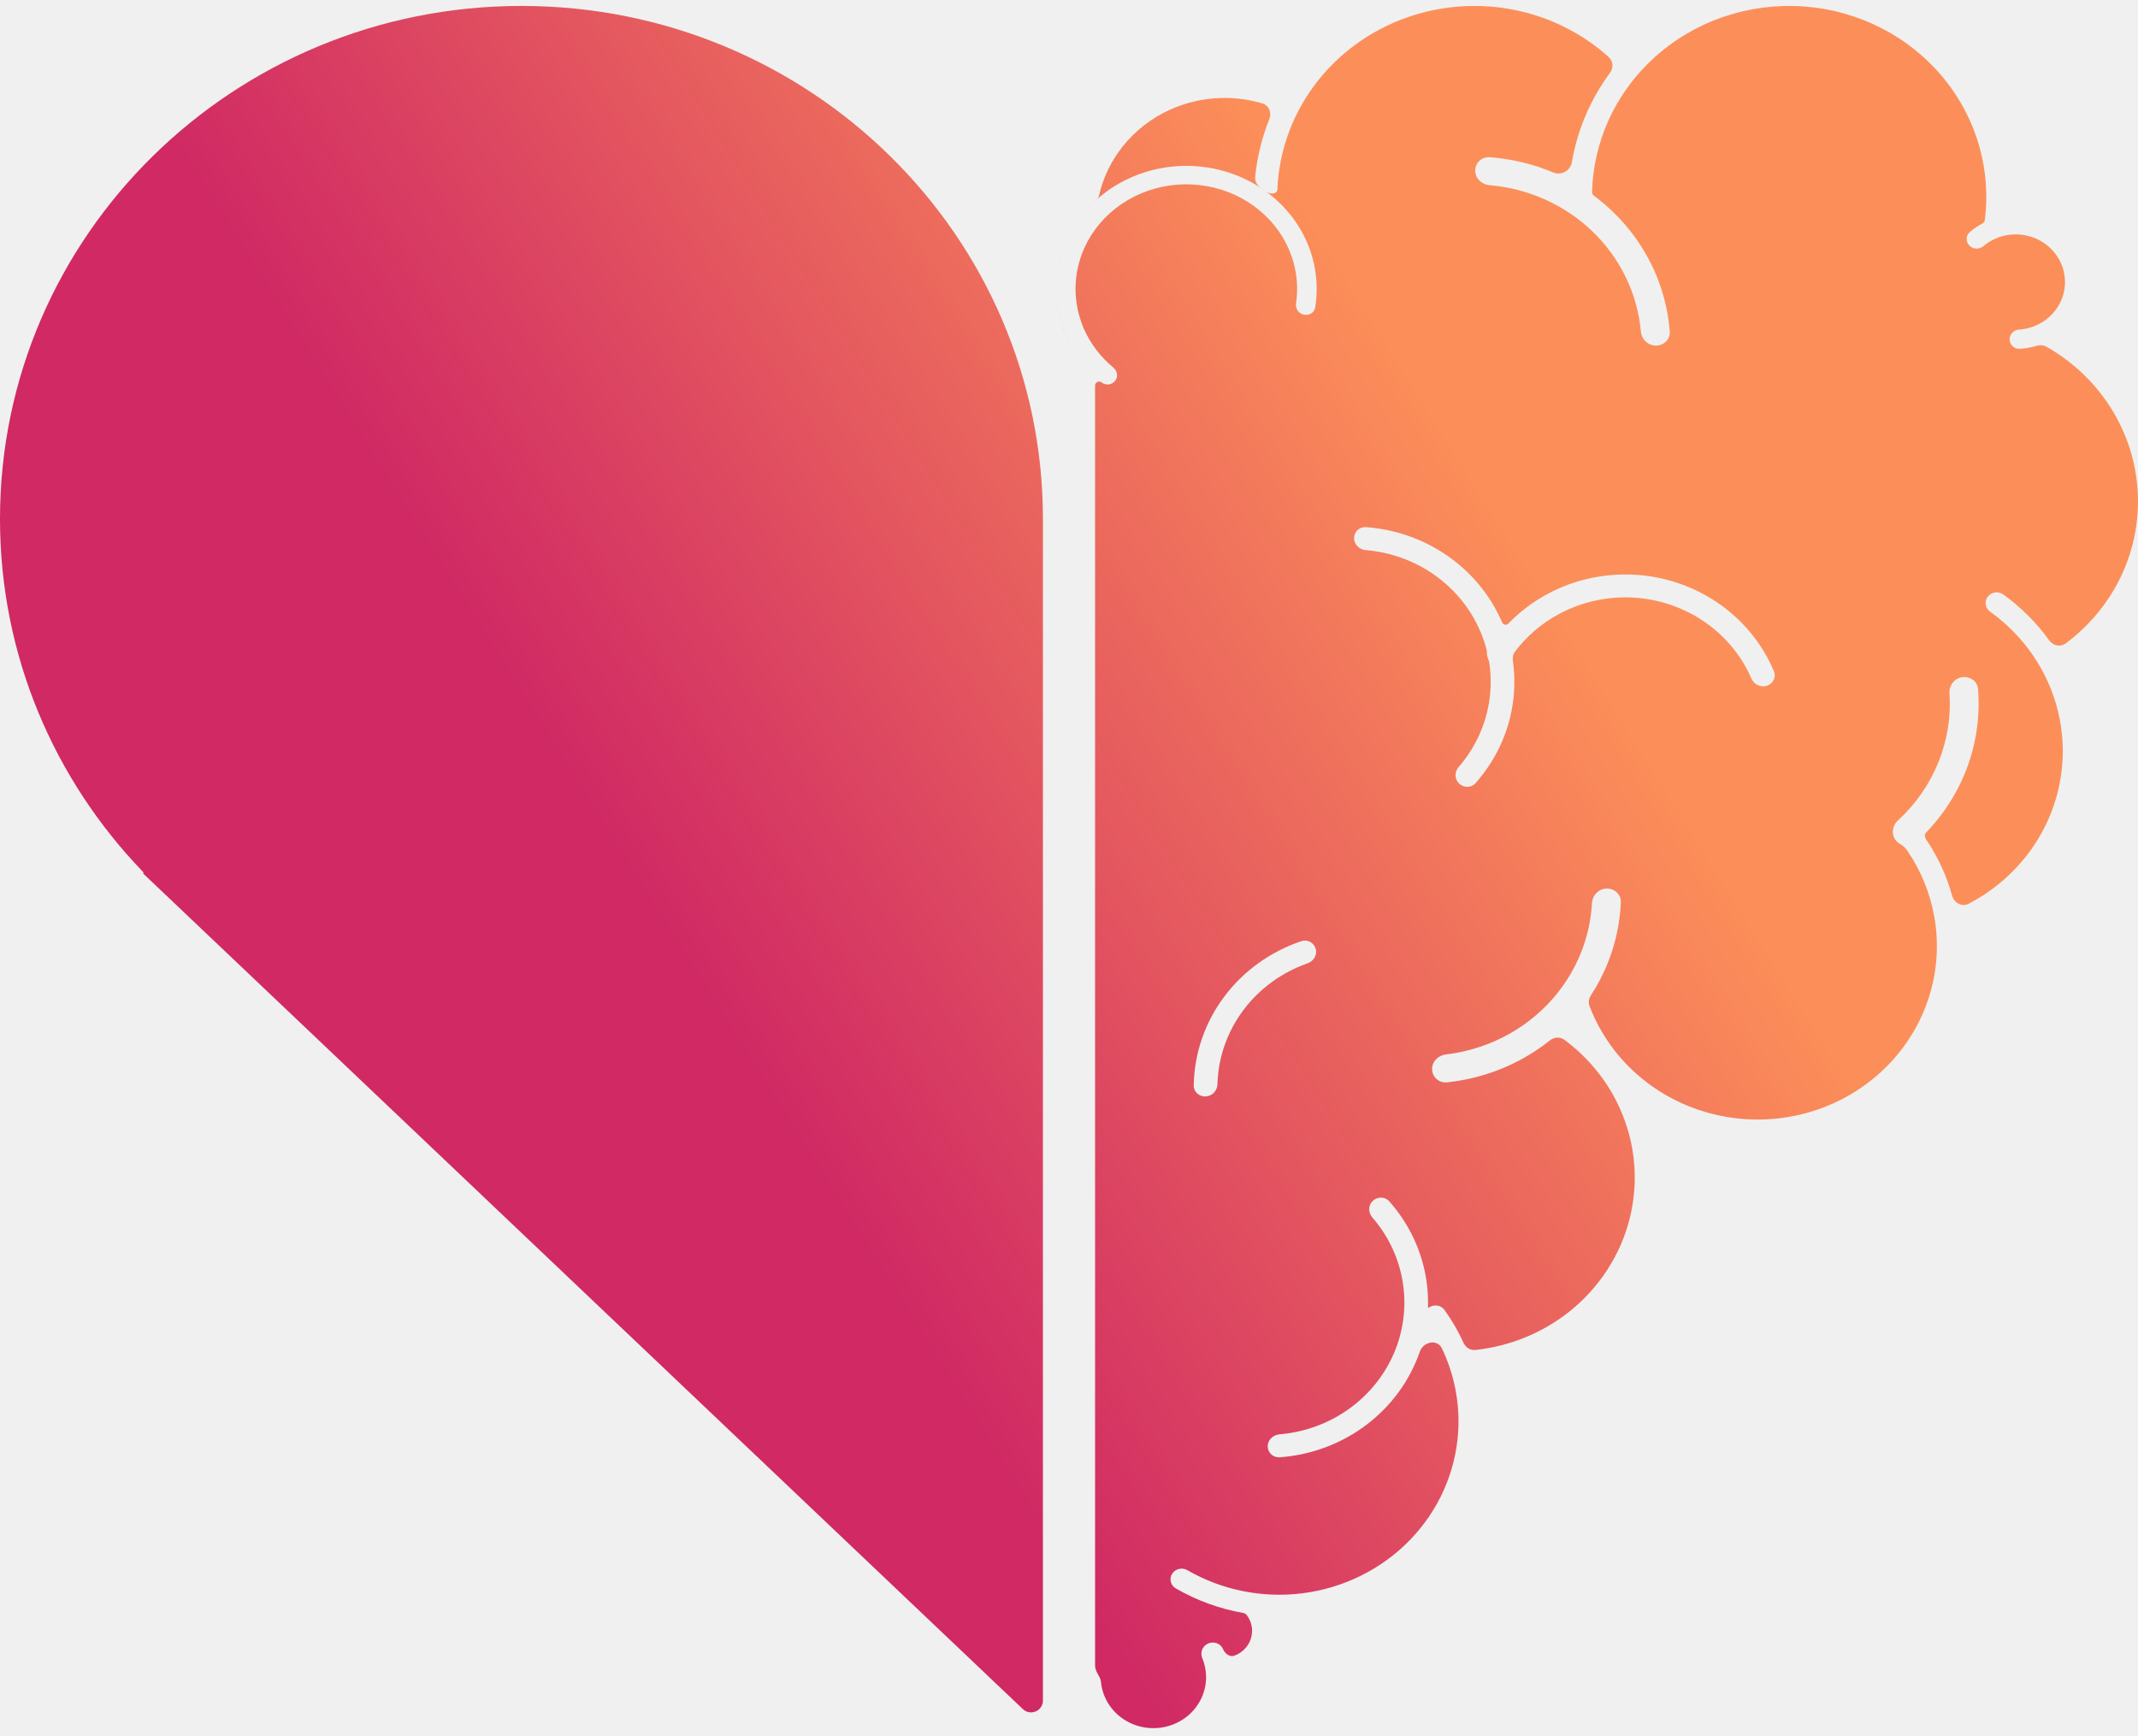
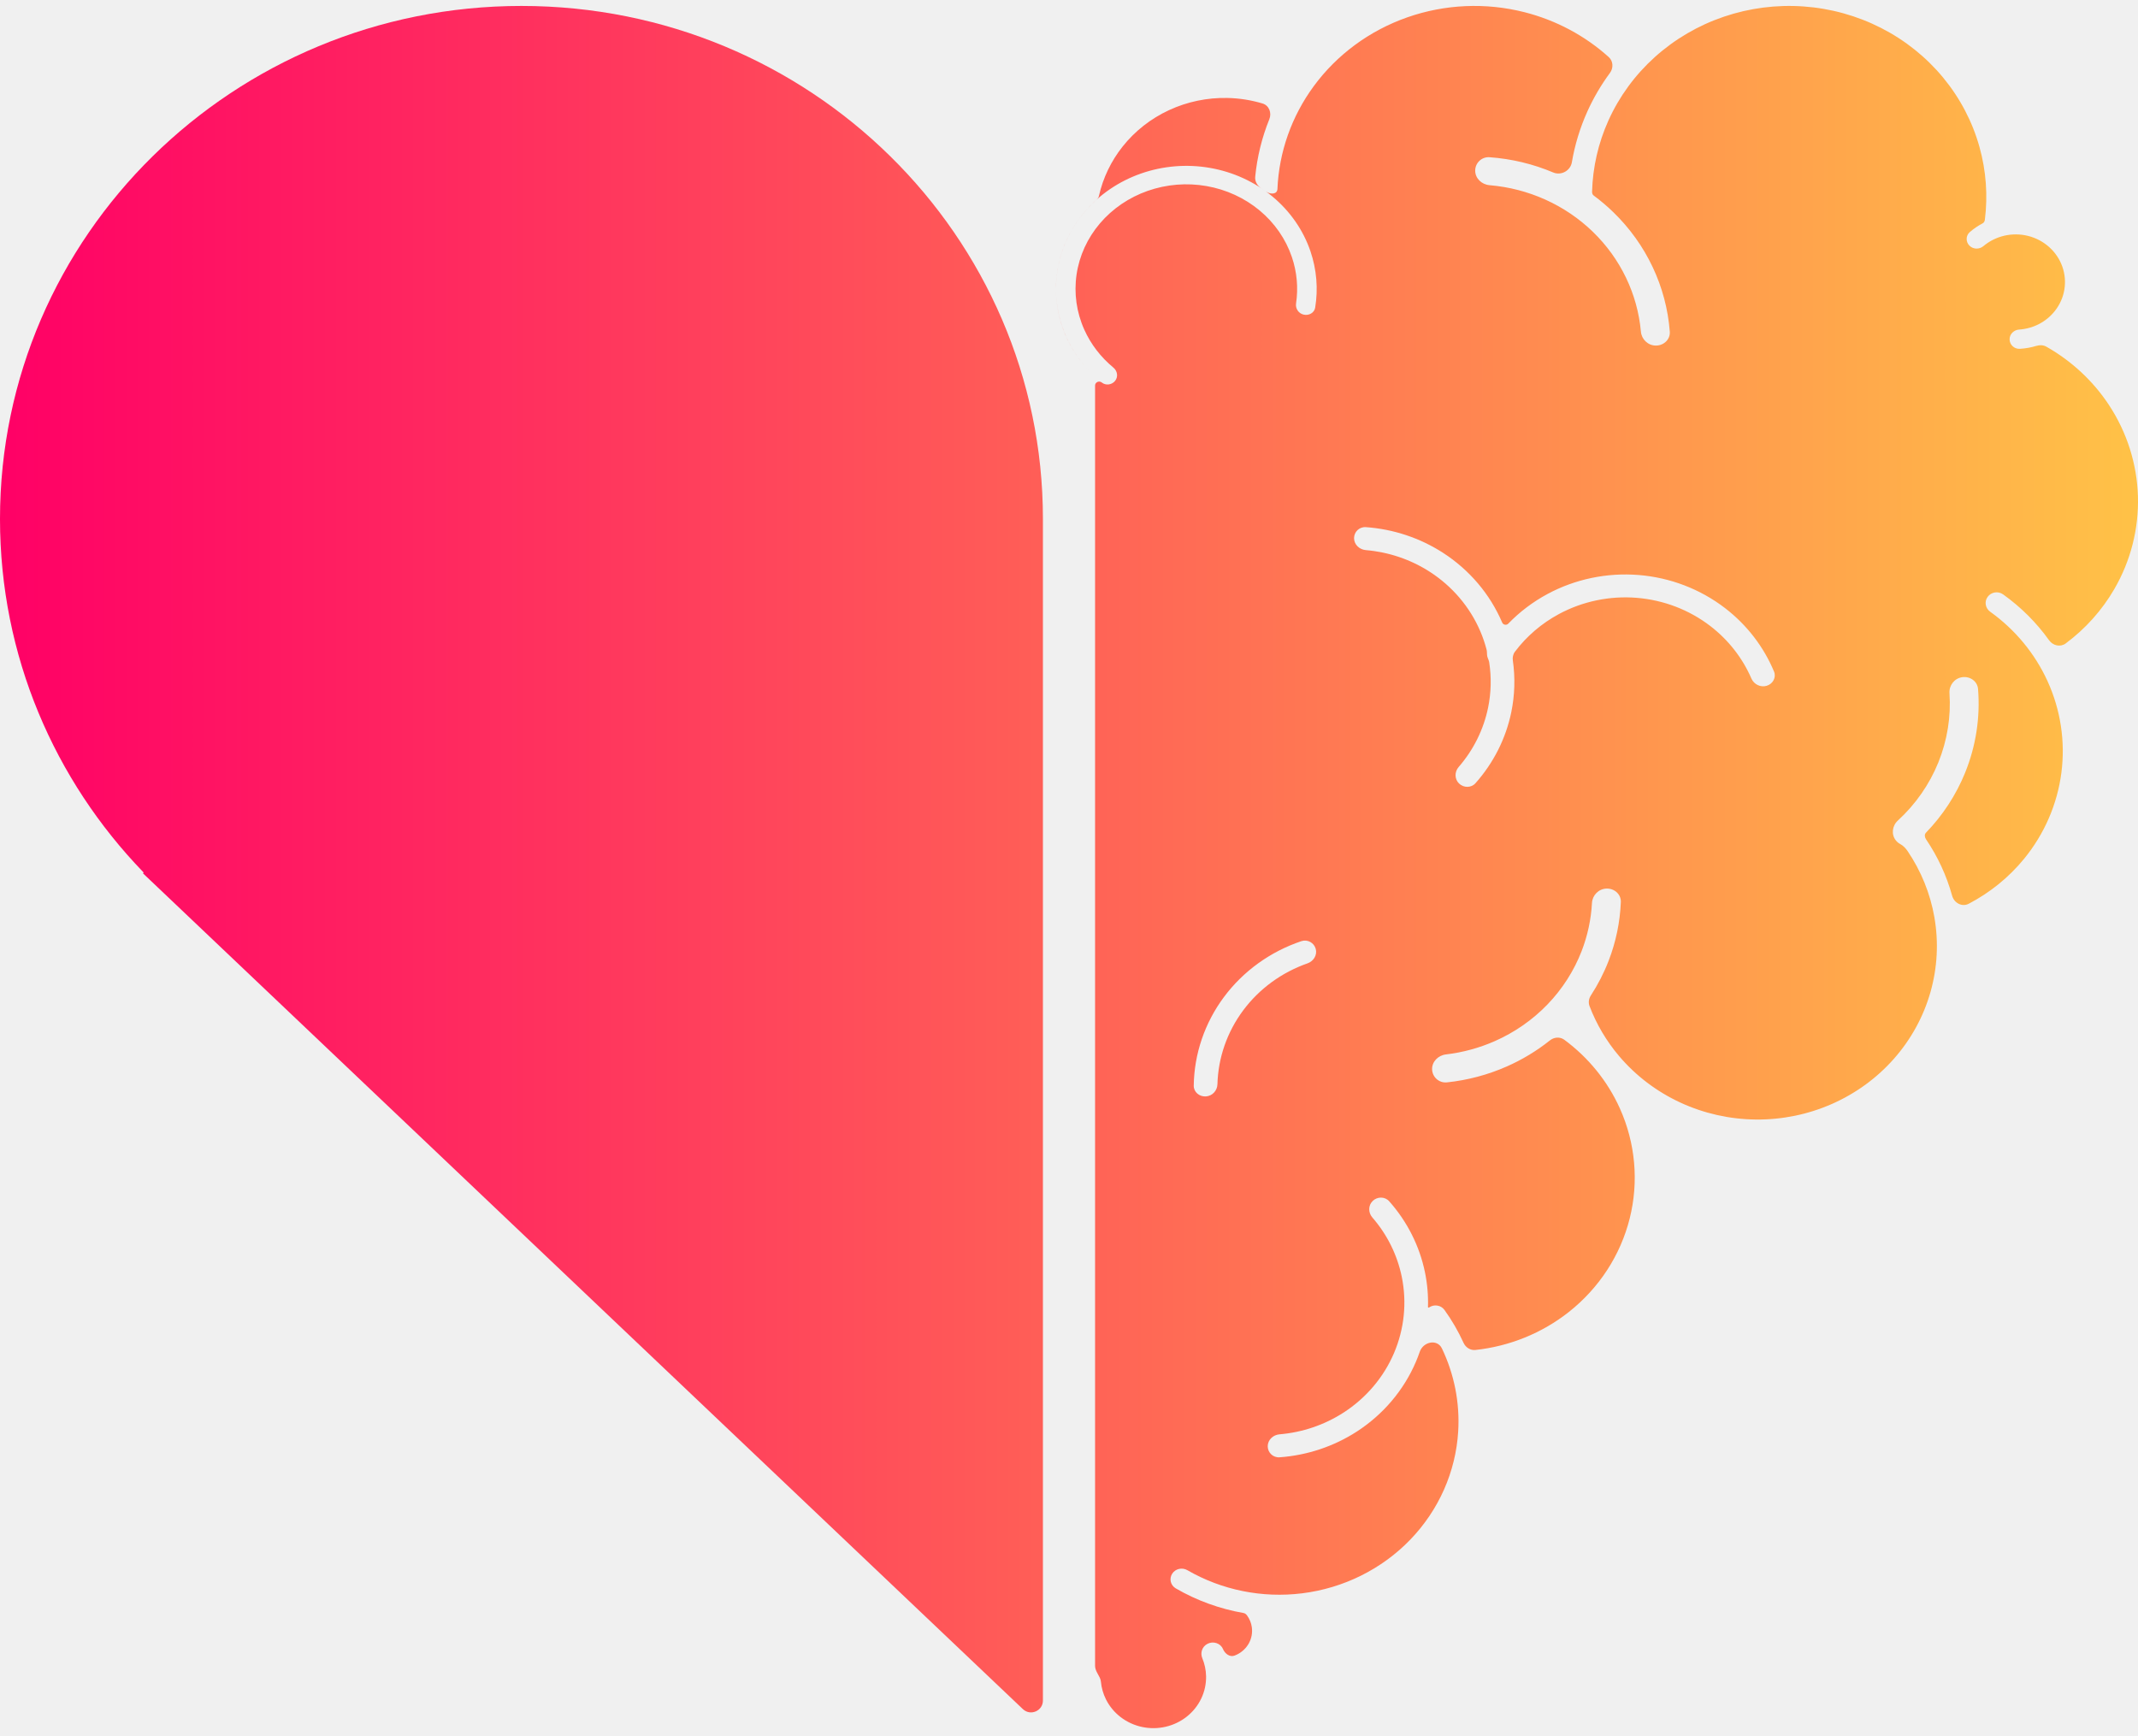
<svg xmlns="http://www.w3.org/2000/svg" width="1004" height="815" viewBox="0 0 1004 815" fill="none">
  <g clip-path="url(#clip0_1_782)">
    <path fill-rule="evenodd" clip-rule="evenodd" d="M517.379 179.62C516.148 178.63 514.244 179.477 514.244 181.056V782.261C514.244 784.269 515.551 786.043 516.445 787.844C516.738 788.43 516.923 789.071 516.982 789.724C517.247 792.619 518.053 795.447 519.367 798.068C521 801.326 523.373 804.182 526.311 806.424C529.249 808.666 532.673 810.234 536.326 811.009C539.98 811.784 543.768 811.751 547.405 810.903C551.043 810.061 554.435 808.426 557.327 806.134C560.221 803.836 562.536 800.935 564.103 797.645C565.67 794.359 566.446 790.773 566.373 787.153C566.312 784.236 565.704 781.363 564.583 778.669C563.584 776.259 564.443 773.225 567.121 771.909C569.686 770.643 573.078 771.557 574.299 774.396C575.275 776.644 577.506 778.345 579.793 777.47C580.189 777.319 580.58 777.152 580.959 776.962C583.335 775.78 585.276 773.911 586.515 771.619C587.747 769.321 588.216 766.716 587.853 764.15C587.58 762.17 586.816 760.296 585.639 758.673C585.226 758.093 584.657 757.613 583.954 757.49C572.793 755.543 562.011 751.65 552.157 745.933C549.635 744.472 548.952 741.32 550.475 738.994C552.019 736.635 555.193 735.993 557.584 737.377C573.753 746.725 592.711 750.568 611.436 748.248C630.891 745.838 648.868 736.925 662.255 723.047C675.642 709.175 683.607 691.209 684.761 672.256C685.581 658.758 682.921 645.36 677.12 633.24C674.945 628.682 668.368 630.032 666.717 634.807C666.165 636.413 665.552 638.009 664.877 639.581C659.176 652.896 649.527 664.274 637.15 672.284C626.312 679.29 613.807 683.44 600.872 684.365C597.809 684.583 595.322 682.157 595.322 679.184C595.322 676.216 597.815 673.829 600.872 673.572C611.603 672.674 621.967 669.166 630.975 663.337C641.528 656.516 649.755 646.816 654.608 635.465C659.466 624.114 660.738 611.626 658.261 599.578C656.147 589.292 651.384 579.721 644.451 571.739C642.476 569.463 642.46 566.072 644.629 563.975C646.799 561.872 650.33 561.861 652.338 564.109C660.805 573.619 666.617 585.109 669.16 597.48C670.27 602.874 670.739 608.34 670.577 613.784C670.566 614.024 670.862 614.164 671.057 614.024C673.349 612.395 676.646 612.836 678.325 615.173C681.833 620.048 684.828 625.219 687.271 630.601C688.27 632.793 690.479 634.221 692.866 633.965C708.891 632.23 724.118 626.067 736.685 616.155C750.931 604.916 760.982 589.476 765.31 572.185C769.633 554.901 767.993 536.72 760.642 520.42C754.896 507.688 745.911 496.65 734.61 488.292C732.585 486.794 729.813 487.01 727.844 488.58C721.675 493.498 714.859 497.624 707.552 500.843C698.656 504.764 689.179 507.275 679.49 508.296C675.781 508.687 672.641 505.834 672.513 502.222C672.384 498.609 675.313 495.608 679.022 495.172C686.937 494.239 694.668 492.138 701.947 488.93C711.284 484.815 719.69 478.962 726.69 471.704C733.684 464.445 739.139 455.923 742.737 446.626C745.537 439.374 747.171 431.762 747.584 424.056C747.779 420.446 750.669 417.411 754.4 417.286C758.137 417.161 761.289 419.992 761.144 423.604C760.764 433.031 758.829 442.352 755.404 451.214C753.201 456.909 750.401 462.357 747.065 467.474C746.095 468.963 745.81 470.816 746.441 472.477C749.681 480.978 754.367 488.916 760.329 495.952C768.138 505.166 777.938 512.61 789.044 517.758C800.149 522.906 812.286 525.634 824.596 525.747C836.907 525.862 849.094 523.36 860.3 518.418C871.505 513.476 881.451 506.216 889.438 497.148C897.425 488.08 903.265 477.426 906.534 465.937C909.803 454.449 910.433 442.406 908.369 430.657C906.434 419.613 902.161 409.083 895.836 399.721C894.96 398.427 893.761 397.133 892.383 396.401C891.619 395.997 890.922 395.44 890.347 394.739C888.027 391.91 888.534 387.812 891.245 385.326C899.551 377.709 906.049 368.398 910.249 358.036C914.443 347.675 916.217 336.571 915.47 325.519C915.224 321.911 917.729 318.571 921.421 318.024C925.114 317.478 928.594 319.932 928.884 323.536C929.961 336.874 927.902 350.306 922.838 362.814C918.588 373.312 912.318 382.891 904.414 391.064C903.639 391.865 903.823 393.204 904.448 394.126C909.981 402.29 914.12 411.247 916.719 420.653C917.662 424.071 921.376 426.055 924.517 424.412C934.573 419.154 943.459 411.947 950.587 403.201C960.075 391.562 966.099 377.638 968.018 362.928C969.931 348.218 967.661 333.282 961.453 319.729C955.54 306.83 946.276 295.648 934.579 287.27C932.342 285.666 931.729 282.585 933.385 280.298C935.014 278.042 938.283 277.438 940.648 279.128C949.059 285.133 956.349 292.424 962.256 300.685C964.069 303.219 967.56 304.022 970.059 302.161C979.324 295.263 987.088 286.603 992.856 276.672C1000.58 263.374 1004.41 248.295 1003.97 233.049C1003.51 217.802 998.796 202.96 990.307 190.109C982.883 178.869 972.82 169.522 960.973 162.809C959.562 162.009 957.872 161.946 956.321 162.418C953.8 163.185 951.19 163.652 948.54 163.806C945.785 163.967 943.699 161.791 943.699 159.343C943.699 156.803 945.801 154.929 948.172 154.772C951.424 154.557 954.603 153.677 957.493 152.182C960.845 150.448 963.701 147.94 965.815 144.881C967.929 141.821 969.228 138.305 969.602 134.643C969.97 130.981 969.407 127.287 967.951 123.888C966.495 120.488 964.197 117.489 961.258 115.155C958.324 112.821 954.832 111.224 951.106 110.506C947.374 109.788 943.52 109.972 939.883 111.04C936.749 111.959 933.859 113.512 931.4 115.588C929.609 117.099 926.753 117.212 924.902 115.415C923.111 113.684 922.994 110.72 925.063 108.946C926.898 107.372 928.906 106.006 931.054 104.875C931.656 104.555 931.996 103.903 932.086 103.225C933.525 91.787 932.671 80.18 929.565 69.042C926.246 57.144 920.423 46.037 912.469 36.414C904.515 26.792 894.597 18.861 883.33 13.117C872.069 7.373 859.697 3.94 847.002 3.032C834.302 2.125 821.545 3.762 809.531 7.841C797.516 11.921 786.5 18.355 777.174 26.742C767.842 35.129 760.402 45.288 755.315 56.585C750.551 67.16 747.947 78.52 747.634 90.038C747.612 90.719 747.841 91.414 748.387 91.819C751.594 94.191 754.657 96.779 757.54 99.572C773.125 114.657 782.518 134.616 784.13 155.747C784.408 159.352 781.352 162.286 777.62 162.286C773.883 162.286 770.888 159.35 770.564 155.748C768.98 138.094 761.026 121.457 747.98 108.829C734.928 96.2 717.743 88.5 699.498 86.969C695.778 86.656 692.749 83.755 692.749 80.14C692.749 76.526 695.778 73.57 699.504 73.836C709.878 74.579 719.985 77.022 729.406 81.002C733.11 82.567 737.471 80.184 738.141 76.22C739.53 68.04 741.962 60.038 745.397 52.401C748.287 45.993 751.851 39.913 756.023 34.253C757.719 31.952 757.59 28.725 755.471 26.811C744.31 16.758 730.722 9.49 715.874 5.721C697.691 1.105 678.492 1.955 660.822 8.158C643.151 14.36 627.851 25.621 616.952 40.444C606.528 54.625 600.604 71.424 599.879 88.781C599.773 91.347 596.532 91.399 594.452 89.888C593.682 89.326 592.895 88.781 592.098 88.254C590.335 87.094 589.236 85.112 589.443 83.012C590.346 73.716 592.589 64.614 596.08 55.966C597.28 52.994 595.958 49.517 592.884 48.598C587.558 47.002 582.008 46.125 576.391 46.004C566.925 45.801 557.539 47.756 548.997 51.712C540.454 55.667 532.993 61.512 527.215 68.774C521.762 75.63 517.953 83.567 516.057 92.01C516.036 92.1 516.013 92.189 515.987 92.277C515.806 92.898 515.359 93.393 514.878 93.826C503.248 104.281 495.972 119.009 495.879 135.343C495.893 132.805 496.086 130.262 496.457 127.731C497.976 117.392 502.433 107.634 509.358 99.495C516.281 91.356 525.413 85.139 535.782 81.505C546.15 77.87 557.368 76.955 568.242 78.855C579.118 80.756 589.248 85.401 597.547 92.298C605.853 99.195 612.016 108.085 615.396 118.024C618.302 126.585 619.05 135.648 617.599 144.493C617.209 146.858 614.721 148.307 612.256 147.765C609.785 147.223 608.268 144.895 608.625 142.525C609.718 135.212 609.054 127.739 606.65 120.67C603.778 112.221 598.54 104.664 591.479 98.802C584.423 92.94 575.816 88.991 566.574 87.376C557.328 85.761 547.792 86.539 538.979 89.628C530.166 92.717 522.404 98.002 516.518 104.92C510.633 111.838 506.844 120.132 505.554 128.92C504.263 137.708 505.52 146.662 509.19 154.829C512.261 161.664 516.926 167.735 522.815 172.601C524.723 174.177 525.186 176.875 523.69 178.806C522.193 180.738 519.308 181.172 517.379 179.62ZM692.877 367.81C690.869 370.059 687.338 370.047 685.169 367.947C682.999 365.847 683.016 362.456 684.99 360.182C691.923 352.198 696.687 342.627 698.801 332.342C700.251 325.296 700.413 318.1 699.331 311.069C699.213 310.306 698.879 309.596 698.611 308.872C698.438 308.419 698.338 307.944 698.31 307.463C698.26 306.661 698.293 305.845 698.092 305.067C697.334 302.143 696.352 299.264 695.147 296.455C690.289 285.105 682.067 275.404 671.514 268.58C662.506 262.754 652.143 259.246 641.411 258.344C638.354 258.087 635.861 255.704 635.861 252.734C635.861 249.765 638.349 247.336 641.411 247.555C654.346 248.481 666.851 252.629 677.689 259.637C690.066 267.644 699.716 279.024 705.416 292.339C705.901 293.48 707.424 293.76 708.283 292.868C713.621 287.348 719.835 282.636 726.74 278.929C739.758 271.936 754.629 268.838 769.471 270.025C784.308 271.213 798.453 276.632 810.105 285.599C820.313 293.448 828.211 303.706 833.069 315.345C834.218 318.099 832.589 321.136 829.667 322.043C826.744 322.949 823.643 321.38 822.454 318.641C818.288 309.022 811.678 300.544 803.194 294.019C793.26 286.375 781.201 281.756 768.551 280.744C755.906 279.732 743.228 282.373 732.128 288.333C723.945 292.73 716.884 298.787 711.418 306.046C710.525 307.226 710.218 308.728 710.43 310.189C711.579 318.213 711.351 326.41 709.7 334.44C707.156 346.812 701.344 358.303 692.877 367.81ZM611.124 441.979C614.024 441.003 617.075 442.727 617.867 445.596C618.659 448.466 616.886 451.391 614.002 452.402C601.909 456.641 591.367 464.317 583.798 474.481C576.229 484.646 572.04 496.752 571.706 509.195C571.627 512.164 569.318 514.716 566.256 514.896C563.194 515.077 560.539 512.817 560.578 509.847C560.784 494.924 565.715 480.371 574.784 468.193C583.854 456.015 596.56 446.882 611.124 441.979Z" fill="url(#paint0_linear_1_782)" />
    <path d="M495.879 135.967C495.962 150.996 502.127 164.668 512.17 174.902C507.385 170.024 503.509 164.383 500.736 158.212C497.562 151.148 495.922 143.585 495.879 135.967Z" fill="url(#paint1_linear_1_782)" />
    <path d="M67.306 409.945C67.424 409.899 67.456 409.749 67.369 409.659C25.62 366.453 0 308.021 0 243.702C0 110.649 109.636 2.789 244.878 2.789C380.121 2.789 489.756 110.649 489.756 243.702V798.576C489.756 803.473 483.89 805.994 480.337 802.62L67.25 410.236C67.157 410.147 67.187 409.992 67.306 409.945Z" fill="url(#paint2_linear_1_782)" />
  </g>
  <defs>
-     <linearGradient id="paint0_linear_1_782" x1="544.121" y1="811.566" x2="918.171" y2="577.712" gradientUnits="userSpaceOnUse">
-       <stop stop-color="#D02964" />
-       <stop offset="1" stop-color="#FC8F59" />
+     <linearGradient id="paint0_linear_1_782" x1="1004" y1="407" x2="2.54307e-06" y2="407" gradientUnits="userSpaceOnUse">
+       <stop stop-color="#FFC247" />
+       <stop offset="1" stop-color="#FF0066" />
    </linearGradient>
-     <linearGradient id="paint1_linear_1_782" x1="544.121" y1="811.566" x2="918.171" y2="577.712" gradientUnits="userSpaceOnUse">
-       <stop stop-color="#D02964" />
-       <stop offset="1" stop-color="#FC8F59" />
+     <linearGradient id="paint1_linear_1_782" x1="1004" y1="407" x2="2.54307e-06" y2="407" gradientUnits="userSpaceOnUse">
+       <stop stop-color="#FFC247" />
+       <stop offset="1" stop-color="#FF0066" />
    </linearGradient>
-     <linearGradient id="paint2_linear_1_782" x1="544.121" y1="811.566" x2="918.171" y2="577.712" gradientUnits="userSpaceOnUse">
-       <stop stop-color="#D02964" />
-       <stop offset="1" stop-color="#FC8F59" />
+     <linearGradient id="paint2_linear_1_782" x1="1004" y1="407" x2="2.54307e-06" y2="407" gradientUnits="userSpaceOnUse">
+       <stop stop-color="#FFC247" />
+       <stop offset="1" stop-color="#FF0066" />
    </linearGradient>
    <clipPath id="clip0_1_782">
      <rect width="1004" height="814.356" fill="white" />
    </clipPath>
  </defs>
</svg>
